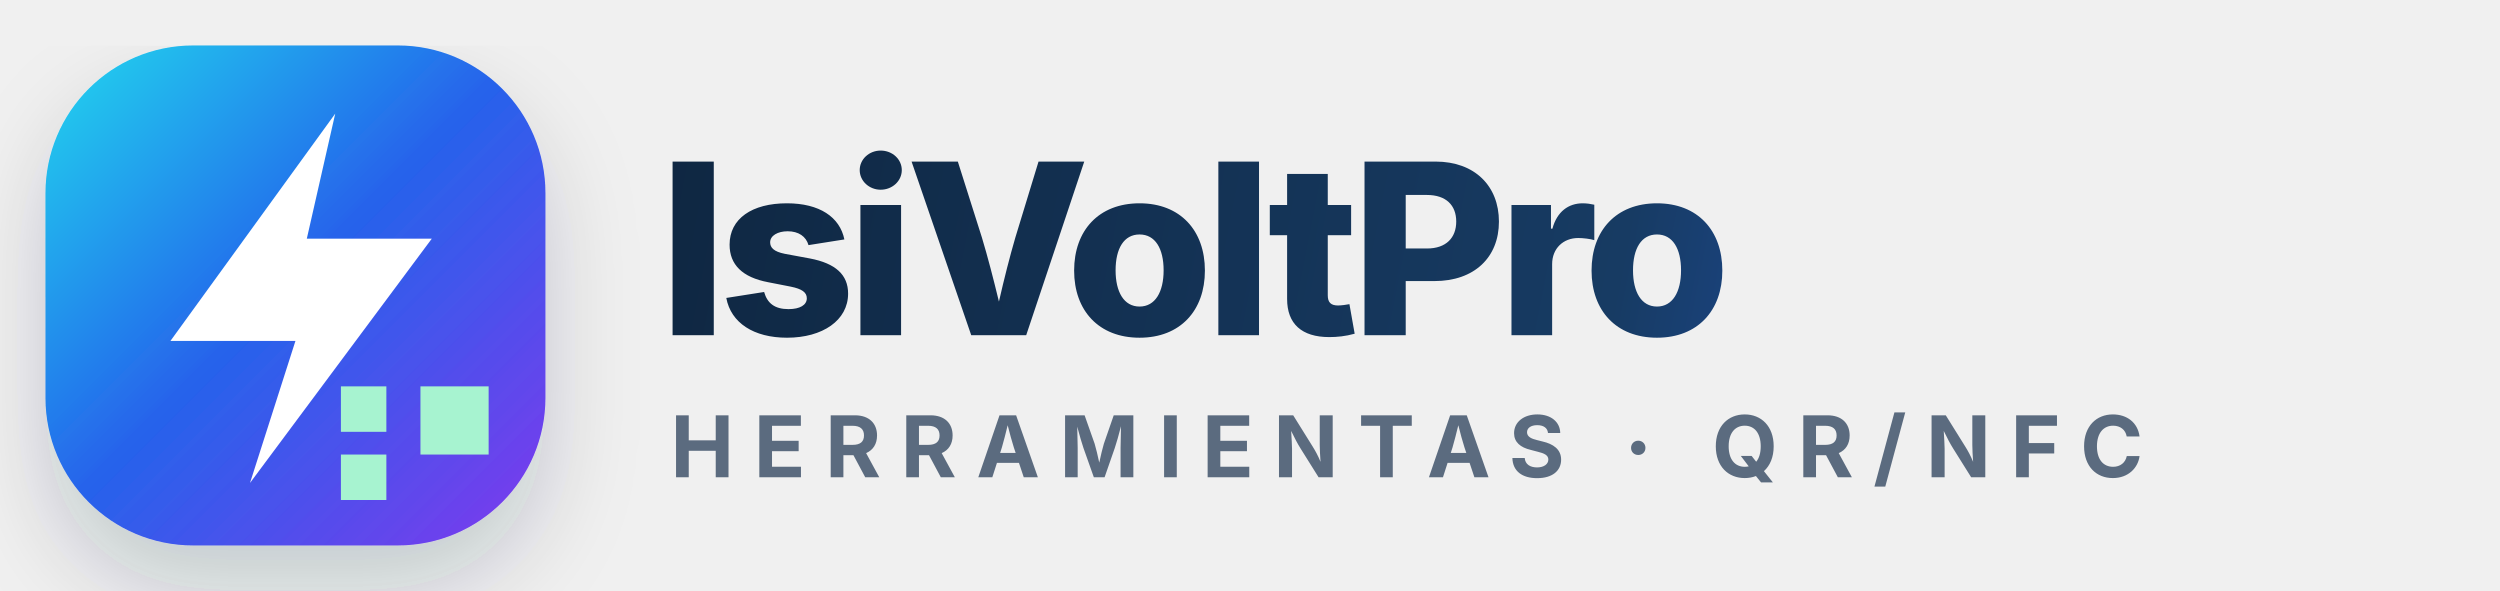
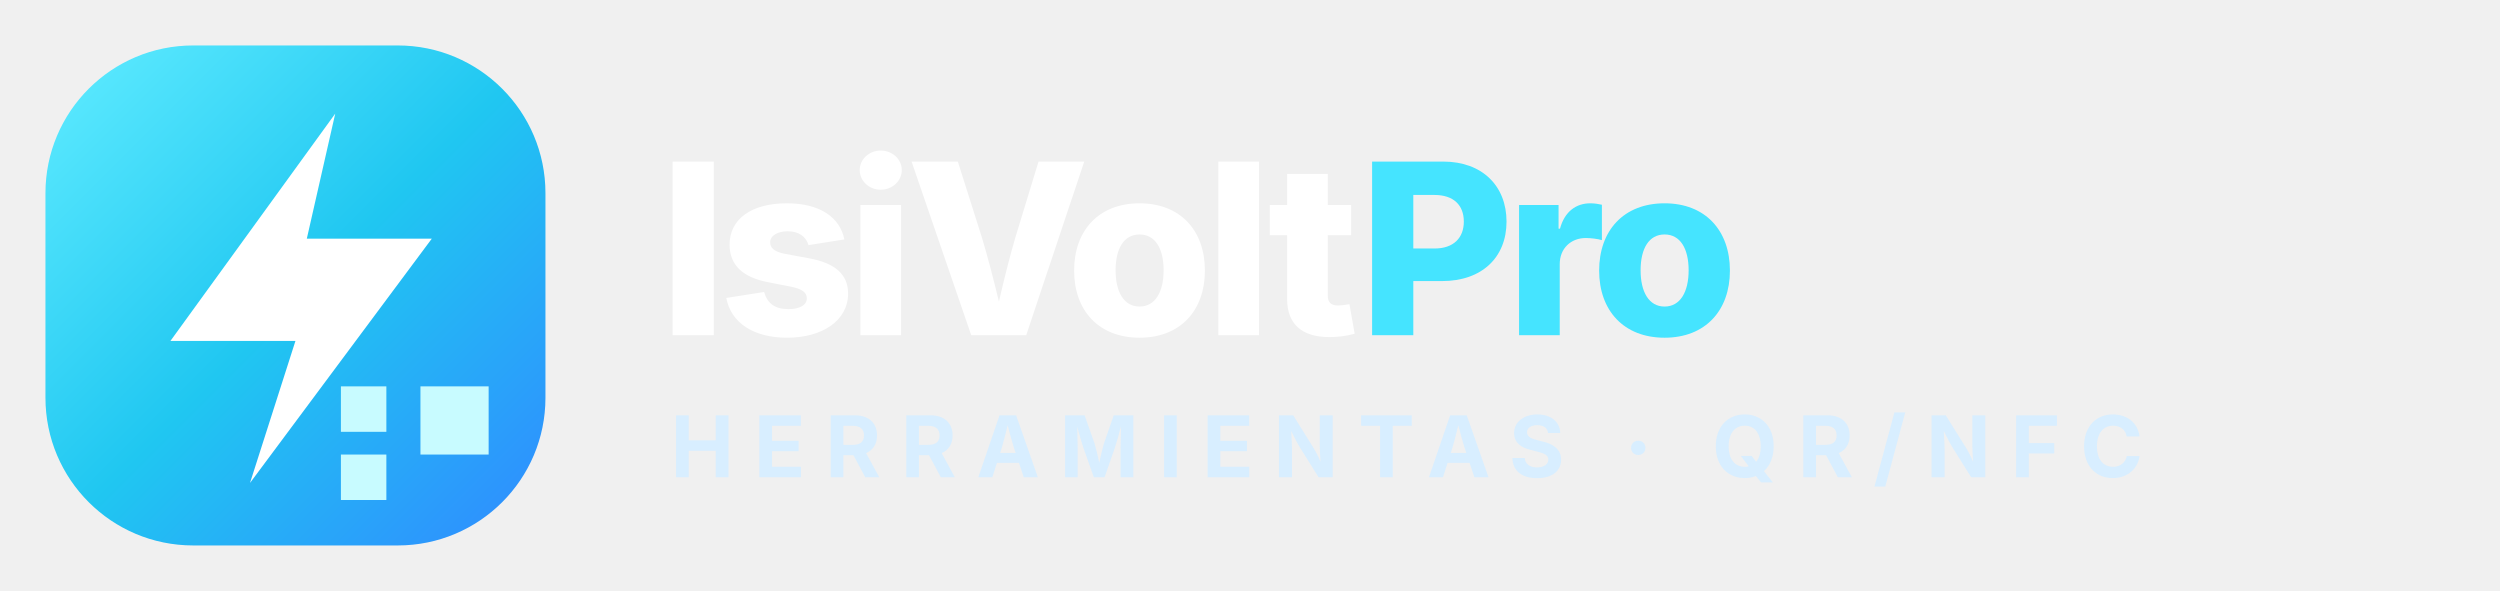
<svg xmlns="http://www.w3.org/2000/svg" viewBox="0 0 440 104" role="img" aria-labelledby="title desc">
  <defs>
    <linearGradient id="mark" x1="10" y1="10" x2="94" y2="94" gradientUnits="userSpaceOnUse">
-       <stop stop-color="#22D3EE" />
-       <stop offset="0.48" stop-color="#2563EB" />
-       <stop offset="1" stop-color="#7C3AED" />
+       <stop stop-color="#5EEBFF" />
+       <stop offset="0.5" stop-color="#20C7F1" />
+       <stop offset="1" stop-color="#2F8CFF" />
    </linearGradient>
-     <linearGradient id="word" x1="118" y1="22" x2="404" y2="78" gradientUnits="userSpaceOnUse">
-       <stop stop-color="#0F2742" />
-       <stop offset="0.58" stop-color="#173B63" />
-       <stop offset="1" stop-color="#2563EB" />
-     </linearGradient>
-     <filter id="shadow" x="-20%" y="-20%" width="140%" height="150%">
-       <feDropShadow dx="0" dy="8" stdDeviation="8" flood-color="#0F2742" flood-opacity="0.18" />
-     </filter>
  </defs>
-   <g filter="url(#shadow)">
-     <rect x="8" y="8" width="88" height="88" rx="26" fill="url(#mark)" />
-   </g>
+   <rect x="8" y="8" width="88" height="88" rx="26" fill="url(#mark)" />
  <path d="M59 20 30 60h22l-8 25 32-43H54l5-22Z" fill="#fff" />
-   <path d="M74 68h12v12H74zM60 68h8v8h-8zM60 80h8v8h-8z" fill="#A7F3D0" />
-   <text x="116" y="59" fill="url(#word)" font-family="Inter,Segoe UI,Arial,sans-serif" font-size="42" font-weight="800" letter-spacing="-1.5">IsiVoltPro</text>
-   <text x="118" y="84" fill="#5B6B7F" font-family="Inter,Segoe UI,Arial,sans-serif" font-size="15" font-weight="700" letter-spacing="3.45">HERRAMIENTAS · QR/NFC</text>
+   <path d="M74 68h12v12H74zM60 68h8v8h-8zM60 80h8v8h-8z" fill="#C8FBFF" />
+   <text x="116" y="59" fill="#FFFFFF" font-family="Inter,Segoe UI,Arial,sans-serif" font-size="42" font-weight="800" letter-spacing="-1.5">IsiVolt<tspan fill="#45E4FF">Pro</tspan>
+   </text>
+   <text x="118" y="84" fill="#D8EEFF" font-family="Inter,Segoe UI,Arial,sans-serif" font-size="15" font-weight="700" letter-spacing="3.45">HERRAMIENTAS · QR/NFC</text>
</svg>
